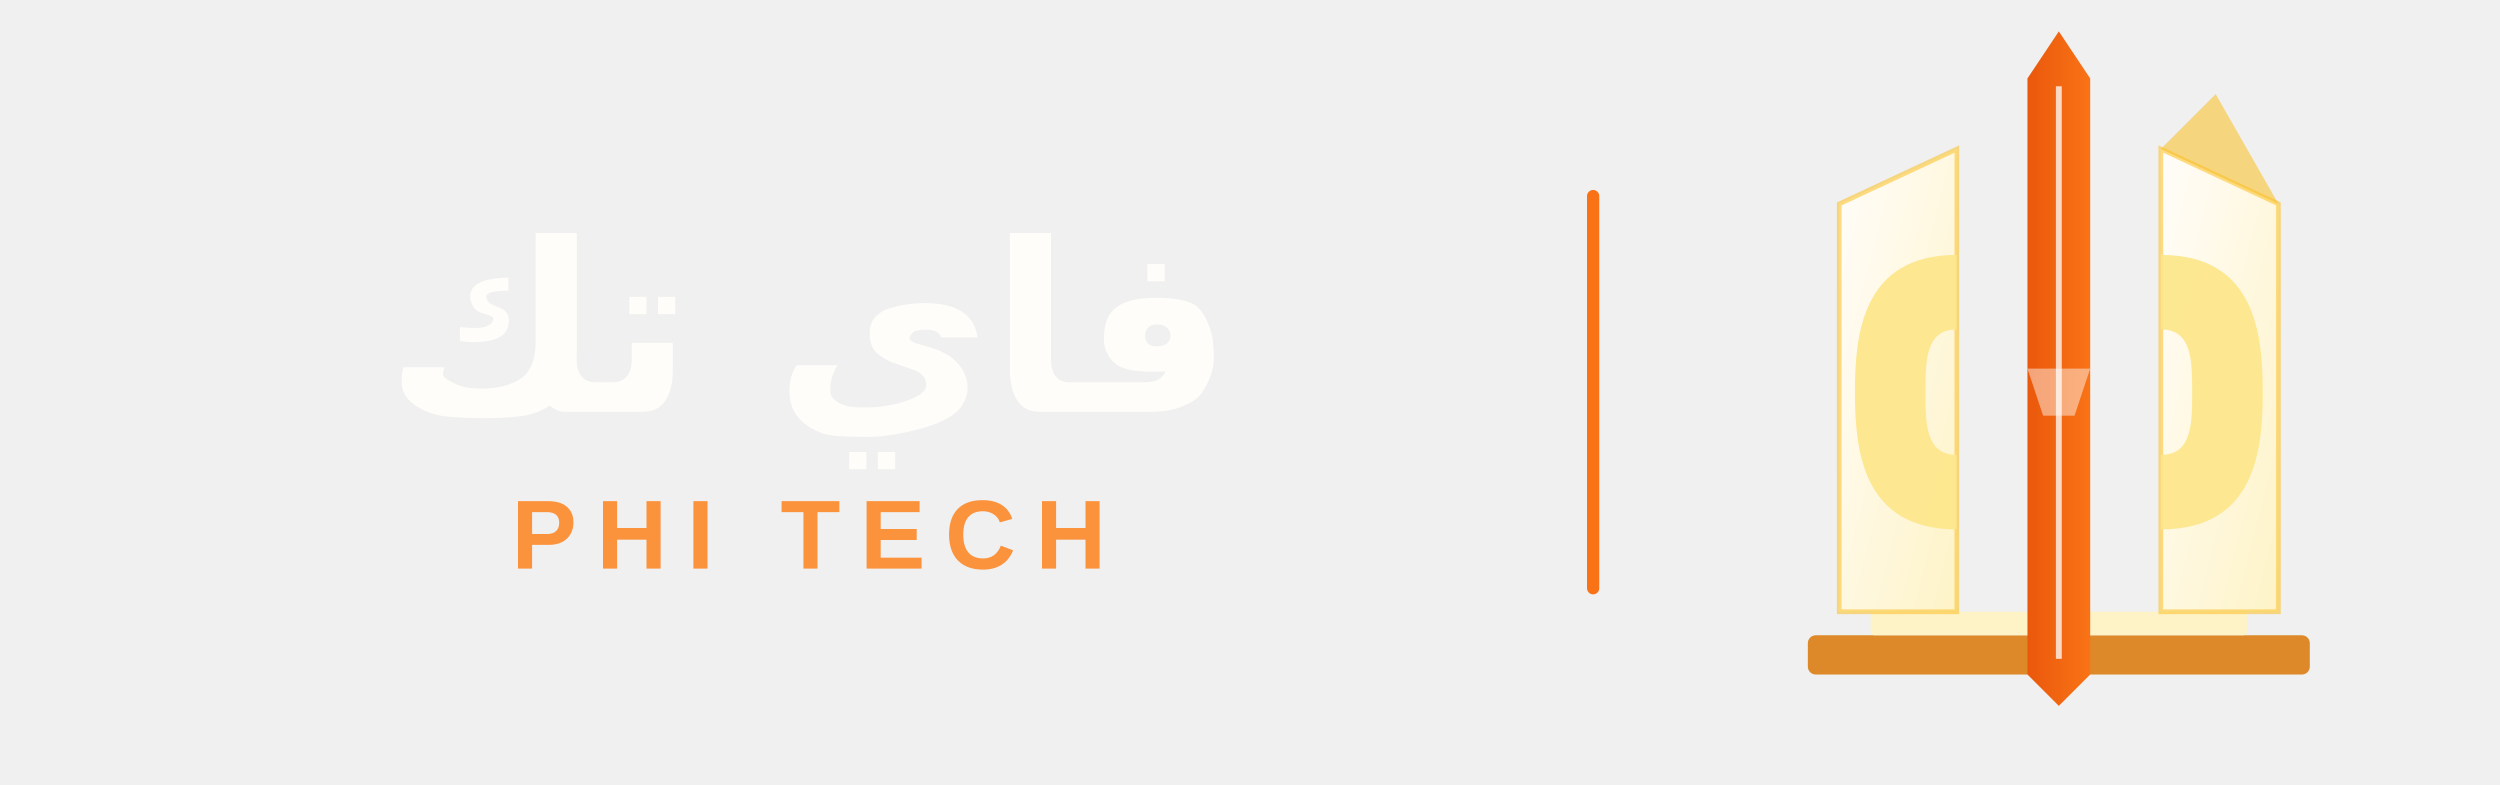
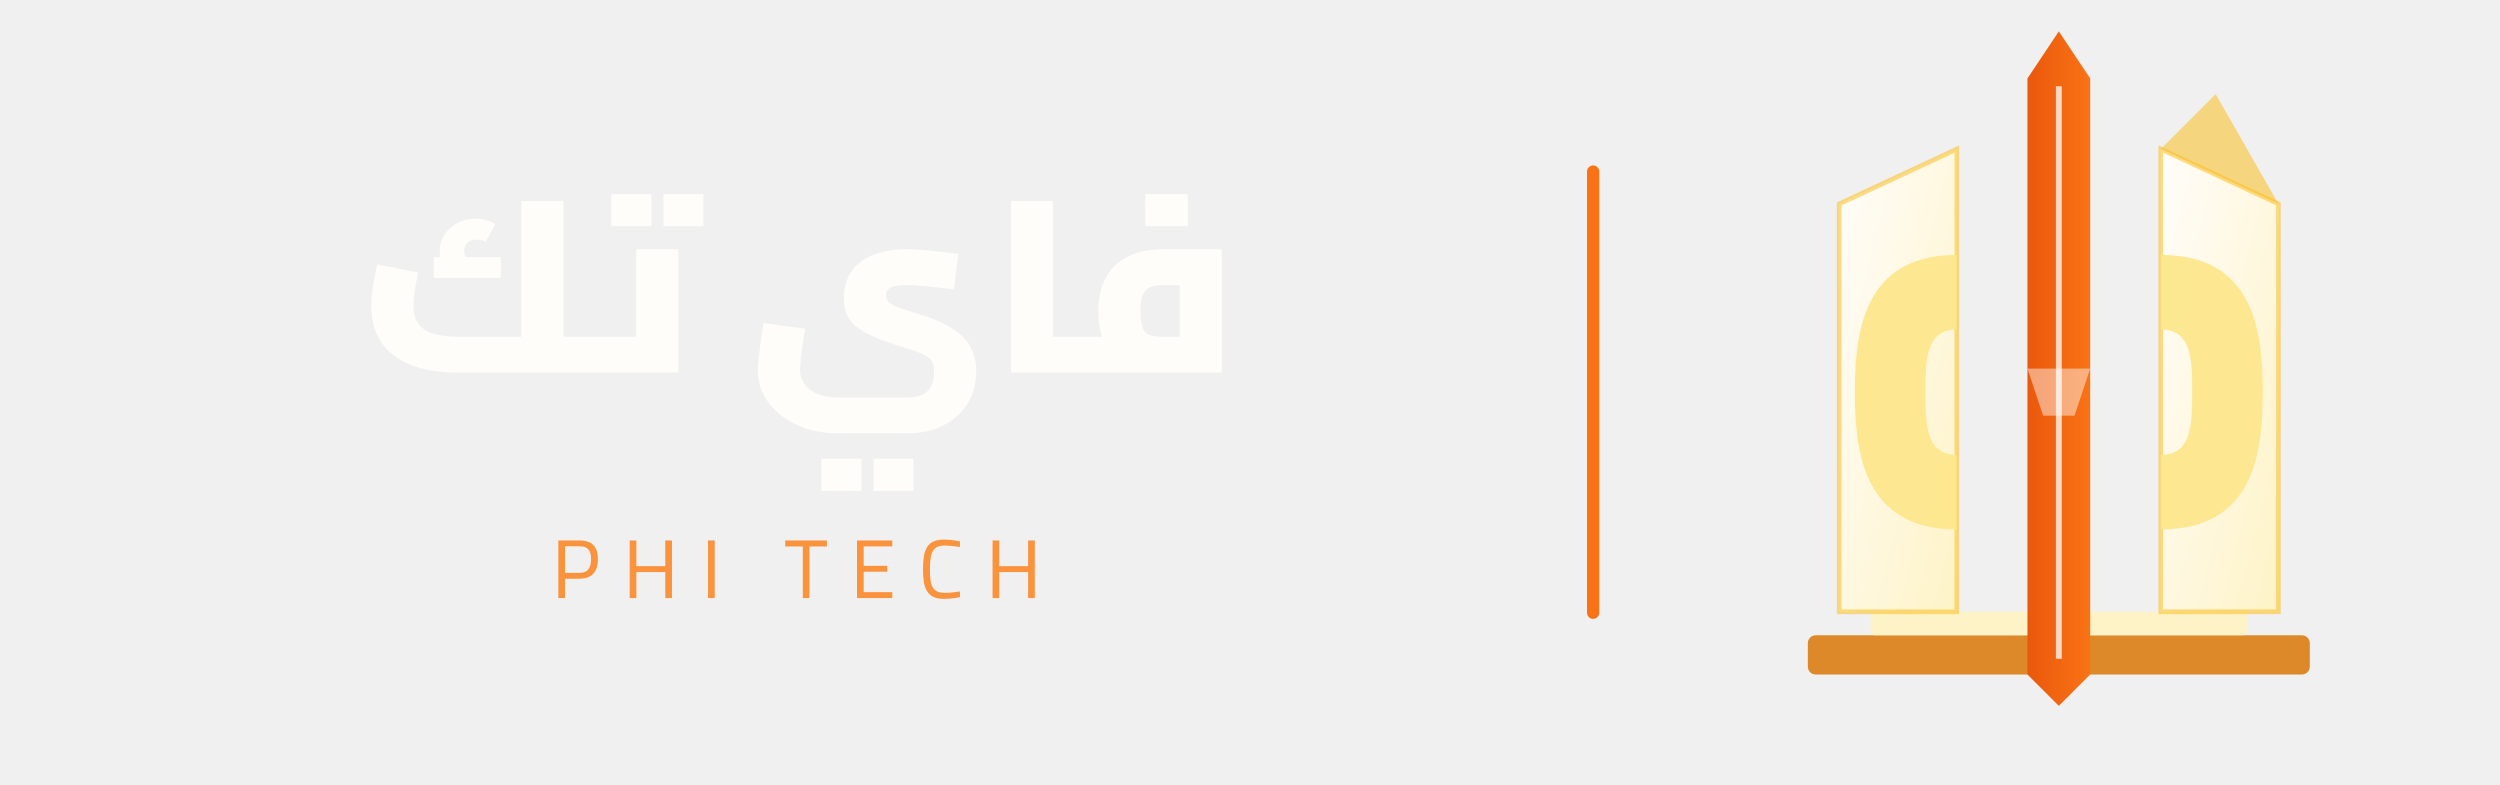
<svg xmlns="http://www.w3.org/2000/svg" viewBox="0 0 510 160" role="img" aria-labelledby="title">
  <svg x="340" y="0" width="160" height="160" viewBox="0 0 200 200">
    <defs>
      <linearGradient id="portalOrange" x1="0" y1="0" x2="1" y2="0">
        <stop offset="0%" stop-color="#ea580c" />
        <stop offset="100%" stop-color="#f97316" />
      </linearGradient>
      <linearGradient id="portalCeramic" x1="0" y1="0" x2="1" y2="1">
        <stop offset="0%" stop-color="#fffdfa" />
        <stop offset="100%" stop-color="#fef3c7" />
      </linearGradient>
    </defs>
    <rect x="36" y="162" width="128" height="10" rx="2" fill="#d97706" opacity="0.85" />
    <rect x="52" y="156" width="96" height="6" rx="1" fill="#fef3c7" />
    <polygon points="44,52 74,38 74,156 44,156" fill="url(#portalCeramic)" stroke="rgba(251, 191, 36, 0.55)" stroke-width="1.2" />
    <path d="M 74 65 C 50 65, 48 85, 48 100 C 48 115, 50 135, 74 135 L 74 116 C 66 116, 66 108, 66 100 C 66 92, 66 84, 74 84 Z" fill="#fde68a" opacity="0.92" />
    <polygon points="126,38 156,52 156,156 126,156" fill="url(#portalCeramic)" stroke="rgba(251, 191, 36, 0.55)" stroke-width="1.2" />
    <polygon points="126,38 140,24 156,52" fill="rgba(251, 191, 36, 0.55)" />
    <path d="M 126 65 C 150 65, 152 85, 152 100 C 152 115, 150 135, 126 135 L 126 116 C 134 116, 134 108, 134 100 C 134 92, 134 84, 126 84 Z" fill="#fde68a" opacity="0.92" />
    <polygon points="92,20 100,8 108,20 108,172 100,180 92,172" fill="url(#portalOrange)" />
    <line x1="100" y1="22" x2="100" y2="168" stroke="#ffffff" stroke-width="1.5" stroke-opacity="0.75" />
    <polygon points="92,94 108,94 104,106 96,106" fill="#ffffff" fill-opacity="0.45" />
  </svg>
-   <path d="M325 40v80" stroke="#f97316" stroke-width="2.5" stroke-linecap="round" />
-   <text x="165" y="84" text-anchor="middle" direction="rtl" lang="ar" font-family="Cairo,Tahoma,Arial,sans-serif" font-size="48" font-weight="900" fill="#fffdfa">فاي تك</text>
-   <text x="165" y="116" text-anchor="middle" font-family="Arial,sans-serif" font-size="20" font-weight="800" letter-spacing="4" fill="#fb923c">PHI TECH</text>
+   <path d="M325 35v90" stroke="#f97316" stroke-width="2.5" stroke-linecap="round" />
+   <path d="M120.10 76L114.95 76L114.95 68.70L120.10 68.70L120.10 76M114.95 76L93.30 76Q87.70 76 83.75 74.42Q79.80 72.85 77.78 69.83Q75.75 66.80 75.75 62.40Q75.75 61.20 75.90 59.92Q76.05 58.65 76.25 57.47Q76.45 56.30 76.65 55.38Q76.85 54.45 76.95 53.95L85.30 55.60Q85.15 56.35 84.92 57.50Q84.70 58.65 84.53 59.90Q84.35 61.15 84.35 62.25Q84.35 64.25 85.03 65.50Q85.70 66.75 86.95 67.45Q88.20 68.15 89.95 68.42Q91.70 68.70 93.85 68.70L111.70 68.70L106.35 73.15L106.35 41L114.95 41L114.95 76M120.10 76L120.10 68.70Q120.40 68.70 120.58 68.95Q120.75 69.20 120.88 69.67Q121 70.15 121.05 70.83Q121.10 71.50 121.10 72.35Q121.10 73.20 121.05 73.88Q121 74.55 120.88 75.03Q120.75 75.50 120.58 75.75Q120.40 76 120.10 76M95.65 53.35L91.85 56.05Q90.80 54.80 90.25 53.67Q89.70 52.55 89.70 51.25Q89.70 49.35 90.70 47.85Q91.70 46.35 93.35 45.47Q95 44.60 97 44.60Q98.05 44.60 99.17 44.90Q100.30 45.20 101.05 45.70L99.10 49.30Q98.60 49.05 98.13 48.97Q97.65 48.90 97.20 48.90Q96 48.90 95.35 49.52Q94.70 50.15 94.70 51.15Q94.70 51.75 94.92 52.27Q95.15 52.80 95.65 53.35M102.15 56.70L88.50 56.70L88.50 52.45L102.15 52.45L102.15 56.70M138.40 76L120.10 76L120.10 68.70L135.15 68.70L129.80 73.15L129.80 50.85L138.40 50.85L138.40 76M120.10 68.70L120.10 76Q119.85 76 119.65 75.75Q119.45 75.50 119.35 75.03Q119.25 74.55 119.17 73.88Q119.10 73.20 119.10 72.35Q119.10 71.20 119.20 70.40Q119.30 69.60 119.52 69.15Q119.75 68.70 120.10 68.70M132.90 46.15L124.70 46.15L124.70 39.60L132.90 39.60L132.90 46.15M143.50 46.15L135.35 46.15L135.35 39.60L143.50 39.60L143.50 46.15M185 88.40L170.85 88.40Q167.40 88.40 164.45 87.42Q161.50 86.45 159.30 84.70Q157.10 82.95 155.85 80.63Q154.60 78.30 154.60 75.55Q154.60 74.65 154.75 73.22Q154.90 71.80 155.15 69.95Q155.40 68.10 155.75 65.90L164.25 67.05Q163.75 70.05 163.47 72.28Q163.20 74.50 163.20 75.45Q163.20 77.05 164.13 78.35Q165.05 79.65 166.78 80.38Q168.50 81.10 170.85 81.10L185 81.10Q187.95 81.10 189.25 79.75Q190.55 78.40 190.55 75.80Q190.55 74.40 190.07 73.63Q189.60 72.85 188.32 72.28Q187.05 71.70 184.60 70.95Q181.20 69.90 178.82 68.92Q176.45 67.95 175 66.88Q173.55 65.80 172.85 64.38Q172.15 62.95 172.15 60.90Q172.15 57.50 173.75 55.27Q175.35 53.05 178.25 51.95Q181.15 50.85 185 50.85Q186.80 50.85 189.22 51.08Q191.65 51.30 195.50 51.80L194.60 59Q190.85 58.60 188.60 58.38Q186.35 58.15 184.75 58.15Q183.20 58.15 182.32 58.40Q181.45 58.65 181.10 59.15Q180.75 59.65 180.75 60.45Q180.75 61.15 181.32 61.65Q181.90 62.15 182.85 62.55Q183.80 62.95 184.93 63.27Q186.05 63.60 187.20 64Q190.20 64.90 192.45 66Q194.70 67.10 196.18 68.47Q197.65 69.85 198.40 71.63Q199.15 73.40 199.15 75.80Q199.15 79.50 197.38 82.33Q195.60 85.15 192.45 86.78Q189.30 88.40 185 88.40M175.75 100.15L167.55 100.15L167.55 93.60L175.75 93.60L175.75 100.15M186.35 100.15L178.20 100.15L178.20 93.60L186.35 93.60L186.35 100.15M220.25 76L214.80 76L214.80 68.70L220.25 68.70L220.25 76M214.80 76L206.25 76L206.25 41L214.80 41L214.80 76M220.25 76L220.25 68.70Q220.50 68.70 220.70 68.95Q220.90 69.20 221 69.67Q221.10 70.15 221.17 70.83Q221.25 71.50 221.25 72.35Q221.25 73.20 221.17 73.88Q221.10 74.55 221 75.03Q220.90 75.50 220.70 75.75Q220.50 76 220.25 76M249.25 76L220.25 76L220.25 68.70L242.30 68.70L240.65 70.10L240.65 56.95L242.10 58.15L237.30 58.15Q235.55 58.15 234.55 58.63Q233.55 59.10 233.10 60.25Q232.65 61.40 232.65 63.45Q232.65 65.80 233.10 66.90Q233.55 68 234.55 68.35Q235.55 68.70 237.30 68.70L237.30 75.65Q233.10 75.65 230.13 74.40Q227.15 73.15 225.60 70.45Q224.05 67.75 224.05 63.45Q224.05 59.45 225.60 56.63Q227.15 53.80 230.13 52.33Q233.10 50.85 237.30 50.85L249.25 50.85L249.25 76M220.25 68.70L220.25 76Q220 76 219.80 75.75Q219.60 75.50 219.50 75.03Q219.40 74.55 219.32 73.88Q219.25 73.20 219.25 72.35Q219.25 71.20 219.35 70.40Q219.45 69.60 219.68 69.15Q219.90 68.70 220.25 68.70M242.30 46.15L233.65 46.15L233.65 39.60L242.30 39.60" fill="#fffdfa" />
+   <path d="M115.26 122L113.90 122L113.90 110.25L118.20 110.25Q119.49 110.25 120.32 110.67Q121.16 111.09 121.56 111.93Q121.97 112.77 121.97 114.06Q121.97 115.34 121.56 116.23Q121.16 117.12 120.32 117.59Q119.49 118.06 118.20 118.06L115.26 118.06L115.26 122M115.26 111.44L115.26 116.87L118.20 116.87Q119.46 116.87 120.02 116.14Q120.58 115.40 120.58 114.06Q120.58 112.70 120.02 112.07Q119.46 111.44 118.20 111.44L115.26 111.44M129.82 122L128.46 122L128.46 110.25L129.82 110.25L129.82 115.49L135.72 115.49L135.72 110.25L137.08 110.25L137.08 122L135.72 122L135.72 116.70L129.82 116.70L129.82 122M145.80 122L144.44 122L144.44 110.25L145.80 110.25L145.80 122M165.13 122L163.77 122L163.77 111.48L160.19 111.48L160.19 110.25L168.69 110.25L168.69 111.48L165.13 111.48L165.13 122M182.03 122L174.83 122L174.83 110.25L182.03 110.25L182.03 111.46L176.19 111.46L176.19 115.44L181.01 115.44L181.01 116.63L176.19 116.63L176.19 120.79L182.03 120.79L182.03 122M192.61 122.17Q191.29 122.17 190.44 121.78Q189.60 121.39 189.13 120.62Q188.65 119.86 188.47 118.74Q188.29 117.61 188.29 116.15Q188.29 114.66 188.47 113.52Q188.65 112.38 189.13 111.61Q189.60 110.85 190.44 110.46Q191.29 110.07 192.61 110.07Q193.22 110.07 193.83 110.13Q194.43 110.19 194.96 110.28Q195.48 110.37 195.86 110.46L195.81 111.60Q195.43 111.53 194.89 111.46Q194.35 111.39 193.78 111.34Q193.22 111.29 192.76 111.29Q191.80 111.29 191.19 111.58Q190.59 111.87 190.27 112.47Q189.94 113.08 189.82 113.98Q189.70 114.89 189.70 116.15Q189.70 117.38 189.82 118.29Q189.94 119.19 190.26 119.78Q190.57 120.37 191.18 120.66Q191.80 120.95 192.78 120.95Q193.50 120.95 194.35 120.85Q195.21 120.76 195.81 120.66L195.86 121.81Q195.45 121.90 194.91 121.98Q194.36 122.07 193.77 122.12Q193.17 122.17 192.61 122.17M203.84 122L202.48 122L202.48 110.25L203.84 110.25L203.84 115.49L209.74 115.49L209.74 110.25L211.10 110.25L211.10 122L209.74 122L209.74 116.70L203.84 116.70" fill="#fb923c" />
</svg>
